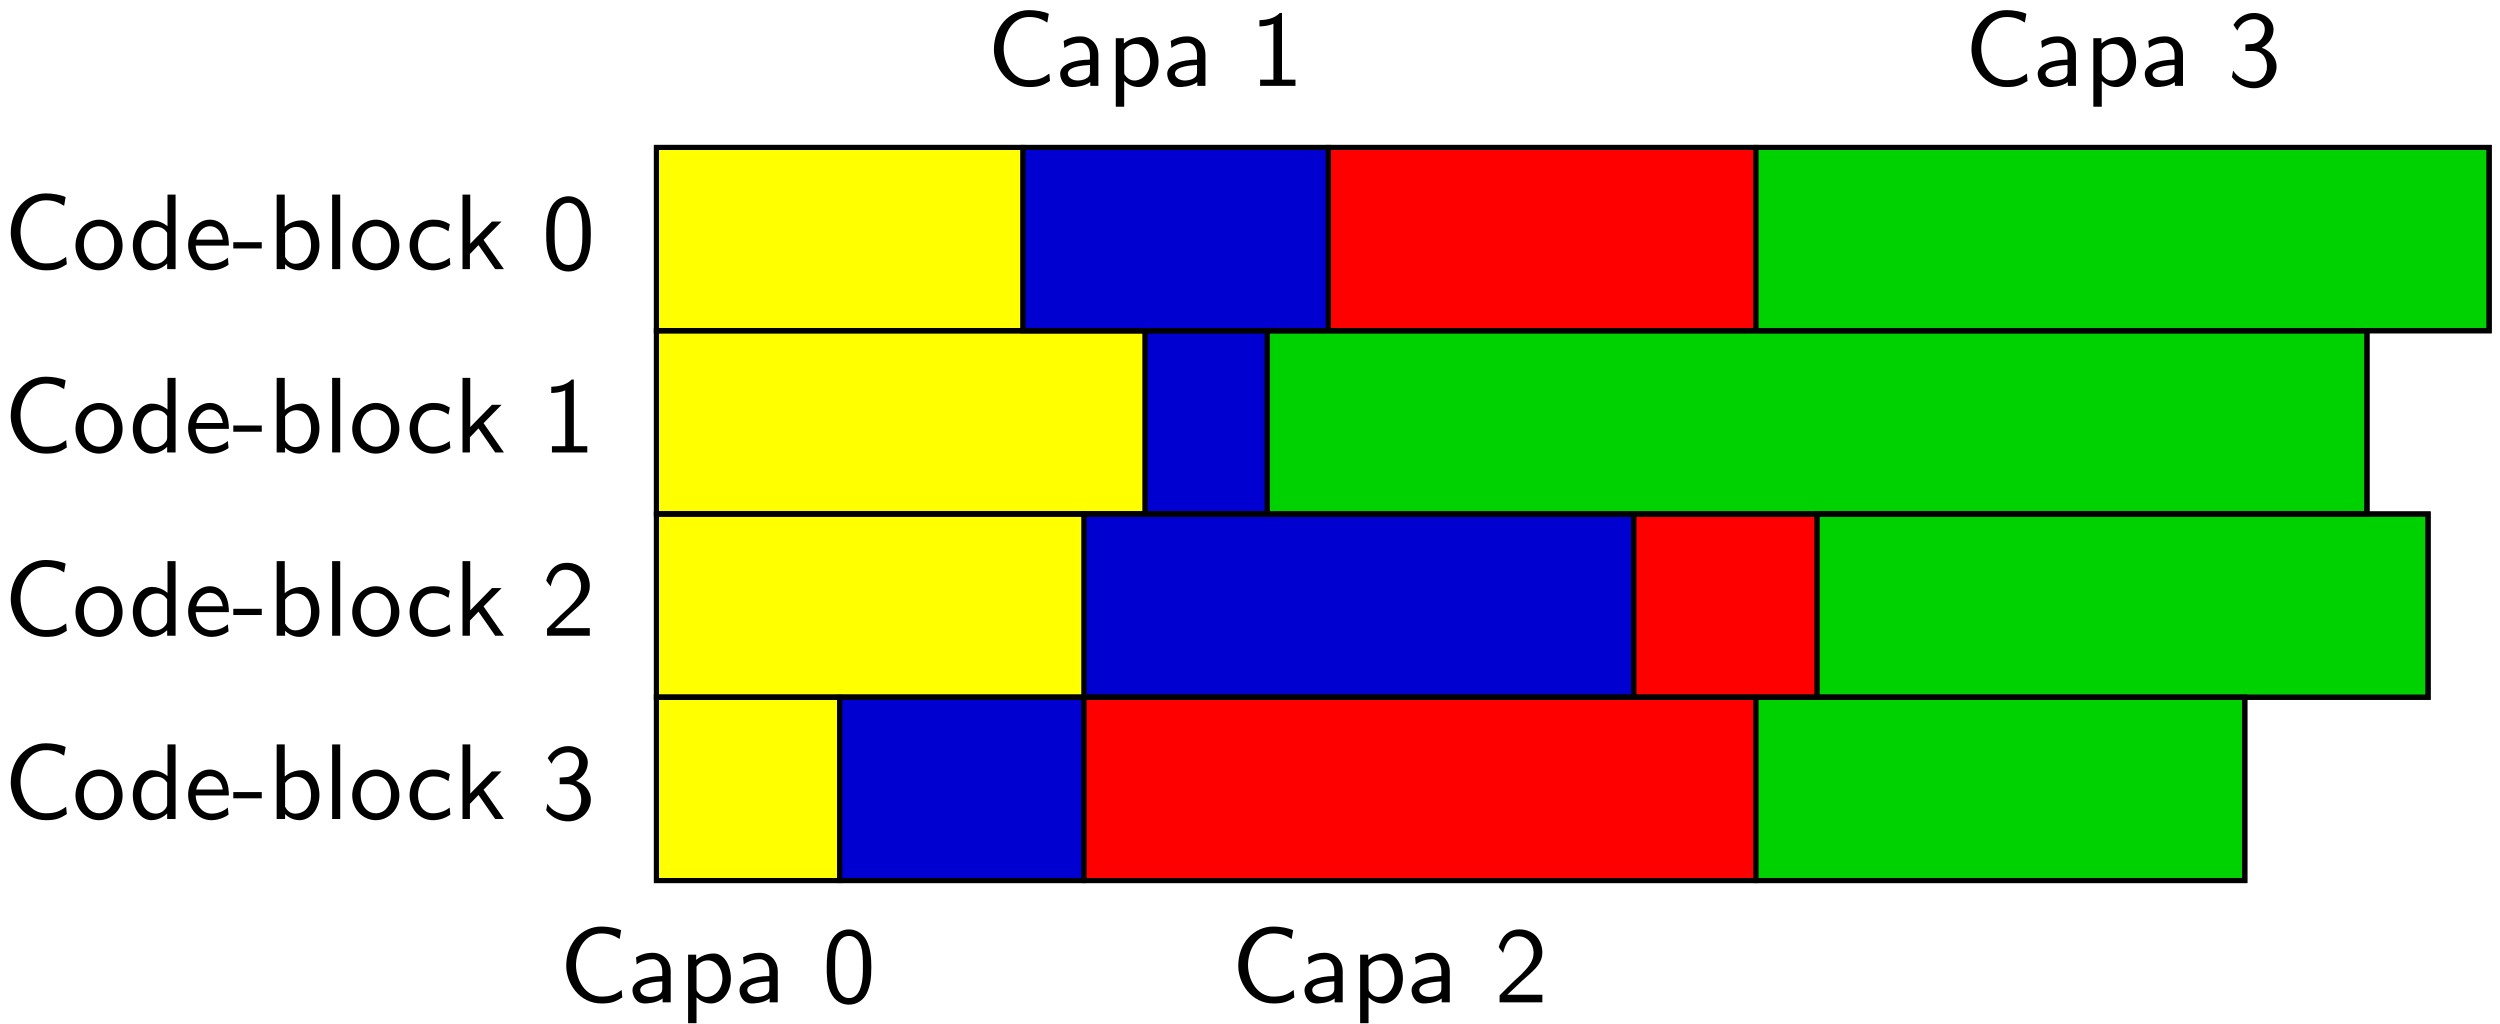
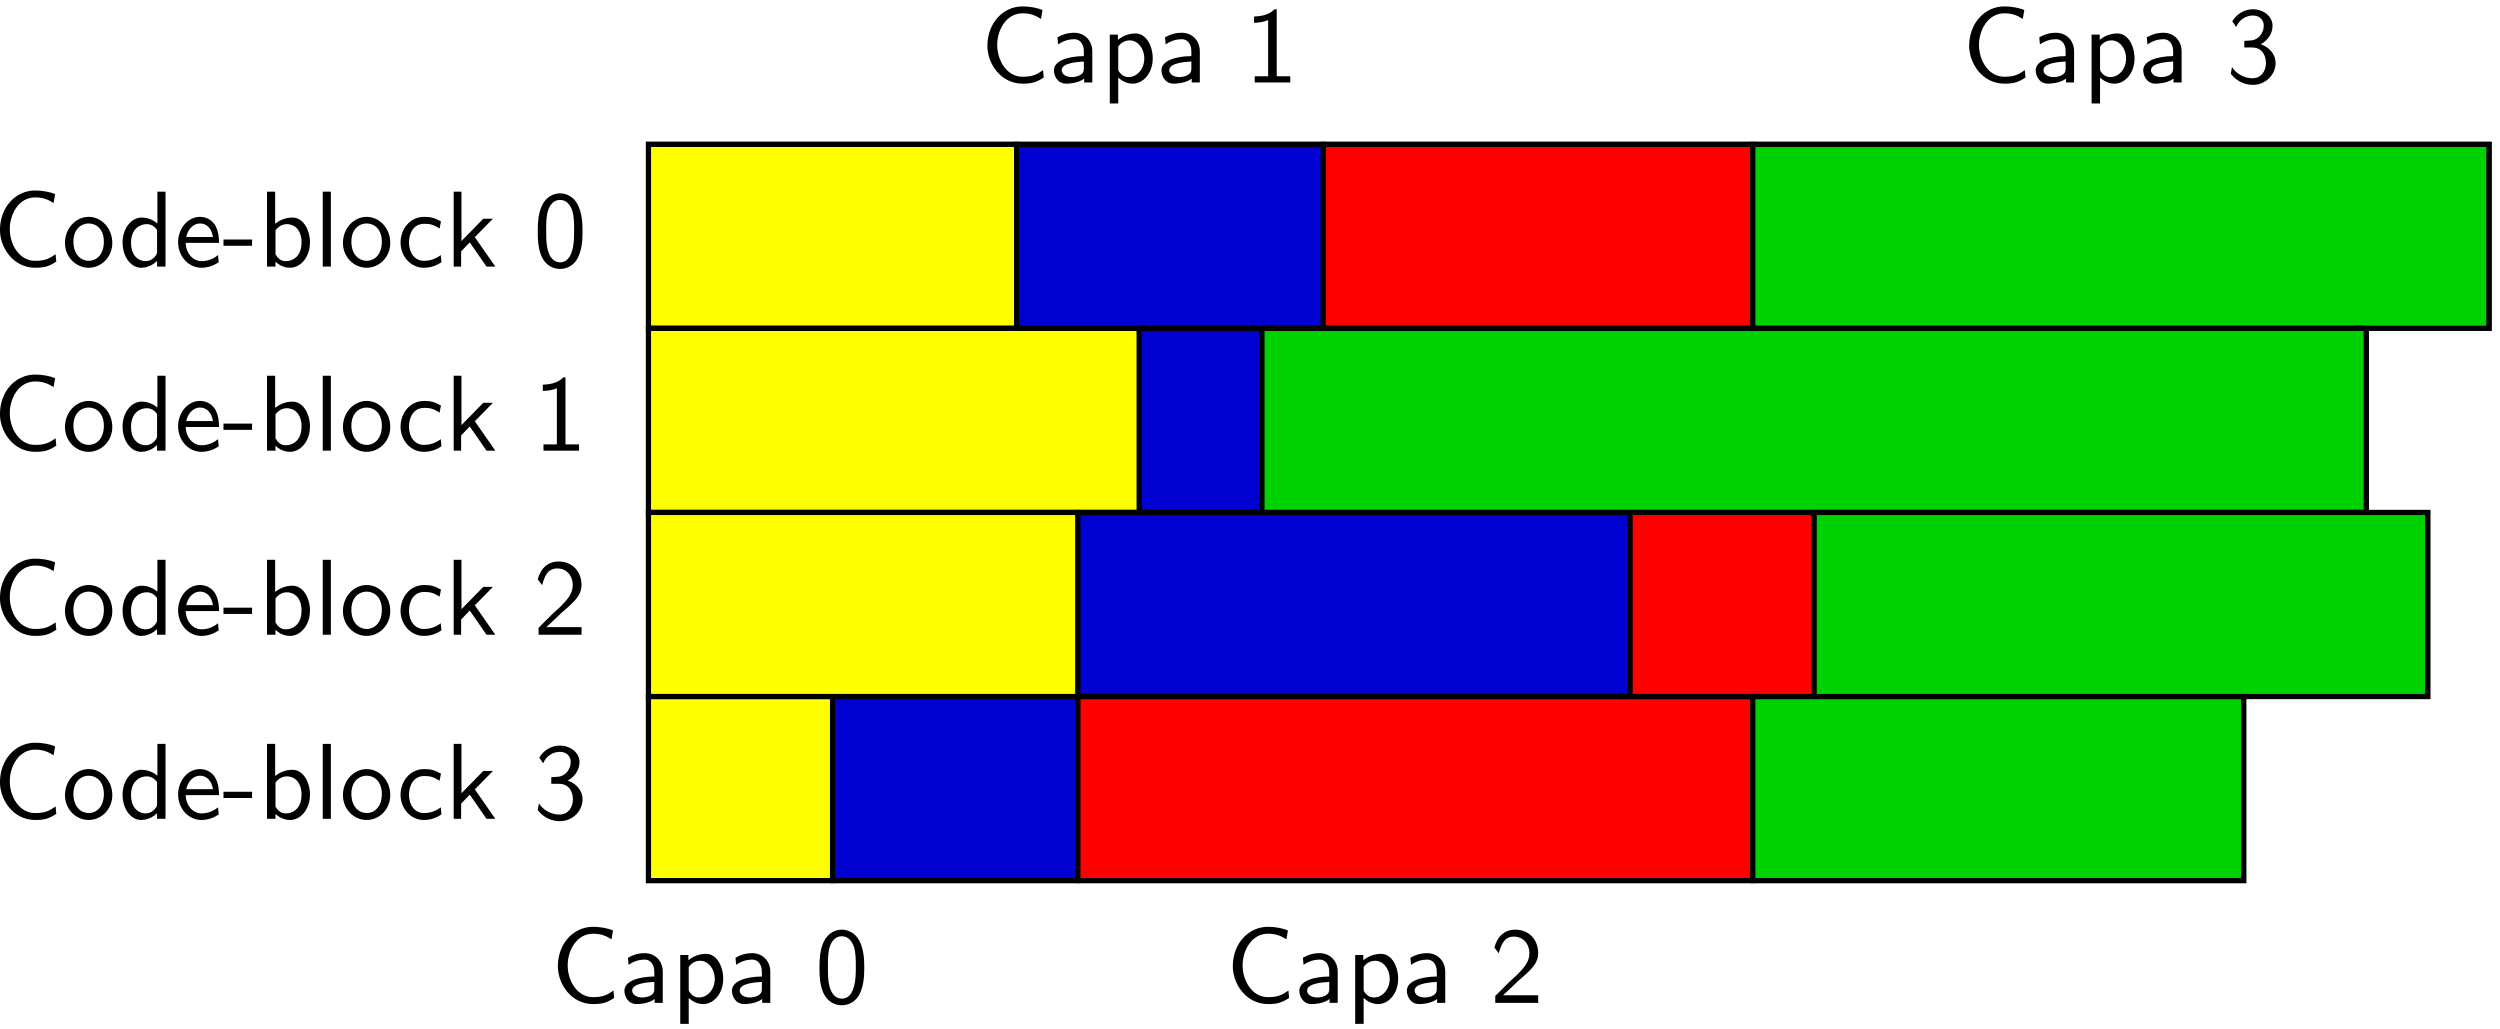
- <svg xmlns="http://www.w3.org/2000/svg" xmlns:xlink="http://www.w3.org/1999/xlink" width="232pt" height="95pt" viewBox="0 0 232 95" version="1.1">
+ <svg xmlns="http://www.w3.org/2000/svg" xmlns:xlink="http://www.w3.org/1999/xlink" width="231" height="95" viewBox="0 0 231 95">
  <defs>
    <g>
-       <symbol overflow="visible" id="glyph0-0">
-         <path style="stroke:none;" d="" />
-       </symbol>
-       <symbol overflow="visible" id="glyph0-1">
-         <path style="stroke:none;" d="M 5.797 -1.141 C 5.219 -0.75 4.875 -0.531 3.891 -0.531 C 2.453 -0.531 1.562 -2.031 1.562 -3.469 C 1.562 -4.828 2.375 -6.391 3.906 -6.391 C 4.609 -6.391 5.062 -6.219 5.609 -5.875 L 5.75 -6.688 C 5.328 -6.891 4.562 -7.031 3.922 -7.031 C 2.078 -7.031 0.656 -5.469 0.656 -3.375 C 0.656 -1.797 1.844 0.109 3.922 0.109 C 4.828 0.109 5.219 -0.047 5.859 -0.453 Z M 5.797 -1.141 " />
-       </symbol>
-       <symbol overflow="visible" id="glyph0-2">
-         <path style="stroke:none;" d="M 3.984 -2.875 C 3.984 -3.891 3.25 -4.594 2.328 -4.594 C 1.688 -4.594 1.234 -4.438 0.766 -4.172 L 0.828 -3.516 C 1.344 -3.875 1.844 -4 2.328 -4 C 2.797 -4 3.203 -3.609 3.203 -2.875 L 3.203 -2.438 C 1.703 -2.422 0.438 -2 0.438 -1.125 C 0.438 -0.703 0.703 0.109 1.578 0.109 C 1.719 0.109 2.656 0.094 3.234 -0.359 L 3.234 0 L 3.984 0 Z M 3.203 -1.312 C 3.203 -1.125 3.203 -0.875 2.859 -0.688 C 2.578 -0.516 2.188 -0.5 2.078 -0.5 C 1.609 -0.5 1.156 -0.734 1.156 -1.141 C 1.156 -1.844 2.766 -1.906 3.203 -1.938 Z M 3.203 -1.312 " />
-       </symbol>
-       <symbol overflow="visible" id="glyph0-3">
-         <path style="stroke:none;" d="M 1.594 -0.453 C 1.906 -0.172 2.344 0.109 2.938 0.109 C 3.906 0.109 4.781 -0.875 4.781 -2.219 C 4.781 -3.422 4.156 -4.531 3.203 -4.531 C 2.609 -4.531 2.031 -4.328 1.562 -3.938 L 1.562 -4.422 L 0.812 -4.422 L 0.812 1.938 L 1.594 1.938 Z M 1.594 -3.312 C 1.828 -3.672 2.219 -3.891 2.656 -3.891 C 3.406 -3.891 4 -3.141 4 -2.219 C 4 -1.203 3.297 -0.5 2.547 -0.5 C 2.156 -0.5 1.891 -0.703 1.688 -0.969 C 1.594 -1.109 1.594 -1.141 1.594 -1.312 Z M 1.594 -3.312 " />
-       </symbol>
-       <symbol overflow="visible" id="glyph0-4">
-         <path style="stroke:none;" d="M 2.984 -6.766 L 2.781 -6.766 C 2.188 -6.156 1.359 -6.125 0.891 -6.094 L 0.891 -5.516 C 1.219 -5.531 1.688 -5.547 2.188 -5.766 L 2.188 -0.578 L 0.953 -0.578 L 0.953 0 L 4.234 0 L 4.234 -0.578 L 2.984 -0.578 Z M 2.984 -6.766 " />
-       </symbol>
-       <symbol overflow="visible" id="glyph0-5">
-         <path style="stroke:none;" d="M 0.922 -5.125 C 1.203 -5.828 1.859 -6.188 2.469 -6.188 C 2.984 -6.188 3.469 -5.875 3.469 -5.25 C 3.469 -4.641 3.062 -4.047 2.453 -3.906 C 2.391 -3.891 2.375 -3.891 1.672 -3.844 L 1.672 -3.234 L 2.375 -3.234 C 3.453 -3.234 3.672 -2.297 3.672 -1.797 C 3.672 -1.031 3.203 -0.391 2.438 -0.391 C 1.75 -0.391 0.969 -0.734 0.531 -1.422 L 0.422 -0.812 C 1.141 0.125 2.062 0.219 2.469 0.219 C 3.672 0.219 4.562 -0.75 4.562 -1.797 C 4.562 -2.703 3.859 -3.312 3.188 -3.531 C 3.938 -3.938 4.281 -4.609 4.281 -5.25 C 4.281 -6.094 3.453 -6.766 2.469 -6.766 C 1.703 -6.766 0.984 -6.359 0.562 -5.656 Z M 0.922 -5.125 " />
-       </symbol>
-       <symbol overflow="visible" id="glyph0-6">
-         <path style="stroke:none;" d="M 4.562 -3.25 C 4.562 -4.031 4.516 -4.969 4.094 -5.766 C 3.688 -6.516 3 -6.766 2.5 -6.766 C 1.906 -6.766 1.203 -6.484 0.797 -5.609 C 0.469 -4.875 0.422 -4.047 0.422 -3.25 C 0.422 -2.469 0.453 -1.734 0.75 -1 C 1.156 -0.047 1.906 0.219 2.484 0.219 C 3.203 0.219 3.844 -0.188 4.156 -0.875 C 4.453 -1.531 4.562 -2.188 4.562 -3.25 Z M 2.5 -0.391 C 1.969 -0.391 1.562 -0.766 1.359 -1.484 C 1.203 -2.047 1.203 -2.594 1.203 -3.375 C 1.203 -4 1.203 -4.594 1.359 -5.141 C 1.422 -5.328 1.672 -6.156 2.484 -6.156 C 3.266 -6.156 3.516 -5.391 3.594 -5.219 C 3.781 -4.656 3.781 -3.984 3.781 -3.375 C 3.781 -2.719 3.781 -2.078 3.594 -1.453 C 3.344 -0.547 2.812 -0.391 2.5 -0.391 Z M 2.5 -0.391 " />
-       </symbol>
-       <symbol overflow="visible" id="glyph0-7">
-         <path style="stroke:none;" d="M 1.734 -1.875 L 0.5 -0.641 L 0.5 0 L 4.469 0 L 4.469 -0.703 L 2.656 -0.703 C 2.547 -0.703 2.422 -0.703 2.297 -0.703 L 1.219 -0.703 C 1.531 -0.984 2.297 -1.719 2.609 -2.016 C 2.797 -2.188 3.297 -2.609 3.484 -2.797 C 3.938 -3.234 4.469 -3.766 4.469 -4.609 C 4.469 -5.766 3.672 -6.766 2.359 -6.766 C 1.219 -6.766 0.656 -5.984 0.422 -5.125 C 0.531 -4.953 0.594 -4.891 0.609 -4.859 C 0.625 -4.844 0.734 -4.719 0.828 -4.578 C 1.031 -5.344 1.312 -6.125 2.219 -6.125 C 3.156 -6.125 3.656 -5.375 3.656 -4.594 C 3.656 -3.75 3.094 -3.188 2.5 -2.578 Z M 1.734 -1.875 " />
-       </symbol>
-       <symbol overflow="visible" id="glyph0-8">
-         <path style="stroke:none;" d="M 4.672 -2.188 C 4.672 -3.531 3.672 -4.594 2.5 -4.594 C 1.266 -4.594 0.297 -3.5 0.297 -2.188 C 0.297 -0.875 1.312 0.109 2.484 0.109 C 3.672 0.109 4.672 -0.891 4.672 -2.188 Z M 2.484 -0.531 C 1.797 -0.531 1.078 -1.094 1.078 -2.297 C 1.078 -3.5 1.828 -3.984 2.484 -3.984 C 3.188 -3.984 3.891 -3.469 3.891 -2.297 C 3.891 -1.109 3.219 -0.531 2.484 -0.531 Z M 2.484 -0.531 " />
-       </symbol>
-       <symbol overflow="visible" id="glyph0-9">
-         <path style="stroke:none;" d="M 4.328 -6.922 L 3.578 -6.922 L 3.578 -3.984 C 3.047 -4.422 2.5 -4.531 2.125 -4.531 C 1.141 -4.531 0.359 -3.5 0.359 -2.219 C 0.359 -0.906 1.125 0.109 2.078 0.109 C 2.406 0.109 2.984 0.016 3.547 -0.516 L 3.547 0 L 4.328 0 Z M 3.547 -1.391 C 3.547 -1.25 3.531 -1.062 3.219 -0.781 C 2.984 -0.578 2.734 -0.5 2.484 -0.5 C 1.859 -0.5 1.141 -0.969 1.141 -2.203 C 1.141 -3.516 2 -3.922 2.578 -3.922 C 3.031 -3.922 3.328 -3.703 3.547 -3.375 Z M 3.547 -1.391 " />
-       </symbol>
-       <symbol overflow="visible" id="glyph0-10">
-         <path style="stroke:none;" d="M 4.125 -2.188 C 4.125 -2.516 4.109 -3.266 3.734 -3.875 C 3.312 -4.484 2.719 -4.594 2.359 -4.594 C 1.25 -4.594 0.344 -3.531 0.344 -2.25 C 0.344 -0.938 1.312 0.109 2.5 0.109 C 3.125 0.109 3.703 -0.125 4.094 -0.406 L 4.031 -1.062 C 3.406 -0.531 2.734 -0.5 2.516 -0.5 C 1.719 -0.5 1.078 -1.203 1.047 -2.188 Z M 1.094 -2.734 C 1.25 -3.484 1.781 -3.984 2.359 -3.984 C 2.875 -3.984 3.422 -3.656 3.562 -2.734 Z M 1.094 -2.734 " />
-       </symbol>
-       <symbol overflow="visible" id="glyph0-11">
-         <path style="stroke:none;" d="M 2.75 -1.922 L 2.75 -2.5 L 0.109 -2.5 L 0.109 -1.922 Z M 2.75 -1.922 " />
-       </symbol>
-       <symbol overflow="visible" id="glyph0-12">
-         <path style="stroke:none;" d="M 1.562 -6.922 L 0.812 -6.922 L 0.812 0 L 1.594 0 L 1.594 -0.453 C 1.828 -0.234 2.266 0.109 2.938 0.109 C 3.922 0.109 4.781 -0.891 4.781 -2.219 C 4.781 -3.453 4.109 -4.531 3.172 -4.531 C 2.781 -4.531 2.156 -4.438 1.562 -3.953 Z M 1.594 -3.344 C 1.75 -3.578 2.109 -3.922 2.656 -3.922 C 3.25 -3.922 4 -3.5 4 -2.219 C 4 -0.922 3.172 -0.5 2.562 -0.5 C 2.172 -0.5 1.844 -0.672 1.594 -1.141 Z M 1.594 -3.344 " />
-       </symbol>
-       <symbol overflow="visible" id="glyph0-13">
-         <path style="stroke:none;" d="M 1.562 -6.922 L 0.812 -6.922 L 0.812 0 L 1.562 0 Z M 1.562 -6.922 " />
-       </symbol>
-       <symbol overflow="visible" id="glyph0-14">
-         <path style="stroke:none;" d="M 4.094 -4.172 C 3.5 -4.5 3.156 -4.594 2.547 -4.594 C 1.172 -4.594 0.359 -3.391 0.359 -2.219 C 0.359 -0.984 1.266 0.109 2.516 0.109 C 3.047 0.109 3.594 -0.031 4.141 -0.406 L 4.078 -1.062 C 3.562 -0.672 3.031 -0.531 2.516 -0.531 C 1.688 -0.531 1.141 -1.25 1.141 -2.219 C 1.141 -3 1.5 -3.953 2.562 -3.953 C 3.078 -3.953 3.422 -3.875 3.969 -3.516 Z M 4.094 -4.172 " />
-       </symbol>
-       <symbol overflow="visible" id="glyph0-15">
-         <path style="stroke:none;" d="M 2.797 -2.719 L 4.469 -4.422 L 3.578 -4.422 L 1.562 -2.359 L 1.562 -6.922 L 0.844 -6.922 L 0.844 0 L 1.531 0 L 1.531 -1.406 L 2.328 -2.234 L 3.875 0 L 4.688 0 Z M 2.797 -2.719 " />
-       </symbol>
+       <g id="glyph-0-0">
+ </g>
+       <g id="glyph-0-1">
+         <path d="M 5.797 -1.141 C 5.219 -0.75 4.875 -0.531 3.891 -0.531 C 2.453 -0.531 1.562 -2.031 1.562 -3.469 C 1.562 -4.828 2.375 -6.391 3.906 -6.391 C 4.609 -6.391 5.062 -6.219 5.609 -5.875 L 5.75 -6.688 C 5.328 -6.891 4.562 -7.031 3.922 -7.031 C 2.078 -7.031 0.656 -5.469 0.656 -3.375 C 0.656 -1.797 1.844 0.109 3.922 0.109 C 4.828 0.109 5.219 -0.047 5.859 -0.453 Z M 5.797 -1.141 " />
+       </g>
+       <g id="glyph-0-2">
+         <path d="M 3.984 -2.875 C 3.984 -3.891 3.25 -4.594 2.328 -4.594 C 1.688 -4.594 1.234 -4.438 0.766 -4.172 L 0.828 -3.516 C 1.344 -3.875 1.844 -4 2.328 -4 C 2.797 -4 3.203 -3.609 3.203 -2.875 L 3.203 -2.438 C 1.703 -2.422 0.438 -2 0.438 -1.125 C 0.438 -0.703 0.703 0.109 1.578 0.109 C 1.719 0.109 2.656 0.094 3.234 -0.359 L 3.234 0 L 3.984 0 Z M 3.203 -1.312 C 3.203 -1.125 3.203 -0.875 2.859 -0.688 C 2.578 -0.516 2.188 -0.5 2.078 -0.5 C 1.609 -0.5 1.156 -0.734 1.156 -1.141 C 1.156 -1.844 2.766 -1.906 3.203 -1.938 Z M 3.203 -1.312 " />
+       </g>
+       <g id="glyph-0-3">
+         <path d="M 1.594 -0.453 C 1.906 -0.172 2.344 0.109 2.938 0.109 C 3.906 0.109 4.781 -0.875 4.781 -2.219 C 4.781 -3.422 4.156 -4.531 3.203 -4.531 C 2.609 -4.531 2.031 -4.328 1.562 -3.938 L 1.562 -4.422 L 0.812 -4.422 L 0.812 1.938 L 1.594 1.938 Z M 1.594 -3.312 C 1.828 -3.672 2.219 -3.891 2.656 -3.891 C 3.406 -3.891 4 -3.141 4 -2.219 C 4 -1.203 3.297 -0.5 2.547 -0.5 C 2.156 -0.5 1.891 -0.703 1.688 -0.969 C 1.594 -1.109 1.594 -1.141 1.594 -1.312 Z M 1.594 -3.312 " />
+       </g>
+       <g id="glyph-0-4">
+         <path d="M 2.984 -6.766 L 2.781 -6.766 C 2.188 -6.156 1.359 -6.125 0.891 -6.094 L 0.891 -5.516 C 1.219 -5.531 1.688 -5.547 2.188 -5.766 L 2.188 -0.578 L 0.953 -0.578 L 0.953 0 L 4.234 0 L 4.234 -0.578 L 2.984 -0.578 Z M 2.984 -6.766 " />
+       </g>
+       <g id="glyph-0-5">
+         <path d="M 0.922 -5.125 C 1.203 -5.828 1.859 -6.188 2.469 -6.188 C 2.984 -6.188 3.469 -5.875 3.469 -5.25 C 3.469 -4.641 3.062 -4.047 2.453 -3.906 C 2.391 -3.891 2.375 -3.891 1.672 -3.844 L 1.672 -3.234 L 2.375 -3.234 C 3.453 -3.234 3.672 -2.297 3.672 -1.797 C 3.672 -1.031 3.203 -0.391 2.438 -0.391 C 1.75 -0.391 0.969 -0.734 0.531 -1.422 L 0.422 -0.812 C 1.141 0.125 2.062 0.219 2.469 0.219 C 3.672 0.219 4.562 -0.75 4.562 -1.797 C 4.562 -2.703 3.859 -3.312 3.188 -3.531 C 3.938 -3.938 4.281 -4.609 4.281 -5.25 C 4.281 -6.094 3.453 -6.766 2.469 -6.766 C 1.703 -6.766 0.984 -6.359 0.562 -5.656 Z M 0.922 -5.125 " />
+       </g>
+       <g id="glyph-0-6">
+         <path d="M 4.562 -3.25 C 4.562 -4.031 4.516 -4.969 4.094 -5.766 C 3.688 -6.516 3 -6.766 2.5 -6.766 C 1.906 -6.766 1.203 -6.484 0.797 -5.609 C 0.469 -4.875 0.422 -4.047 0.422 -3.25 C 0.422 -2.469 0.453 -1.734 0.75 -1 C 1.156 -0.047 1.906 0.219 2.484 0.219 C 3.203 0.219 3.844 -0.188 4.156 -0.875 C 4.453 -1.531 4.562 -2.188 4.562 -3.25 Z M 2.5 -0.391 C 1.969 -0.391 1.562 -0.766 1.359 -1.484 C 1.203 -2.047 1.203 -2.594 1.203 -3.375 C 1.203 -4 1.203 -4.594 1.359 -5.141 C 1.422 -5.328 1.672 -6.156 2.484 -6.156 C 3.266 -6.156 3.516 -5.391 3.594 -5.219 C 3.781 -4.656 3.781 -3.984 3.781 -3.375 C 3.781 -2.719 3.781 -2.078 3.594 -1.453 C 3.344 -0.547 2.812 -0.391 2.5 -0.391 Z M 2.5 -0.391 " />
+       </g>
+       <g id="glyph-0-7">
+         <path d="M 1.734 -1.875 L 0.5 -0.641 L 0.5 0 L 4.469 0 L 4.469 -0.703 L 2.656 -0.703 C 2.547 -0.703 2.422 -0.703 2.297 -0.703 L 1.219 -0.703 C 1.531 -0.984 2.297 -1.719 2.609 -2.016 C 2.797 -2.188 3.297 -2.609 3.484 -2.797 C 3.938 -3.234 4.469 -3.766 4.469 -4.609 C 4.469 -5.766 3.672 -6.766 2.359 -6.766 C 1.219 -6.766 0.656 -5.984 0.422 -5.125 C 0.531 -4.953 0.594 -4.891 0.609 -4.859 C 0.625 -4.844 0.734 -4.719 0.828 -4.578 C 1.031 -5.344 1.312 -6.125 2.219 -6.125 C 3.156 -6.125 3.656 -5.375 3.656 -4.594 C 3.656 -3.75 3.094 -3.188 2.5 -2.578 Z M 1.734 -1.875 " />
+       </g>
+       <g id="glyph-0-8">
+         <path d="M 4.672 -2.188 C 4.672 -3.531 3.672 -4.594 2.5 -4.594 C 1.266 -4.594 0.297 -3.5 0.297 -2.188 C 0.297 -0.875 1.312 0.109 2.484 0.109 C 3.672 0.109 4.672 -0.891 4.672 -2.188 Z M 2.484 -0.531 C 1.797 -0.531 1.078 -1.094 1.078 -2.297 C 1.078 -3.5 1.828 -3.984 2.484 -3.984 C 3.188 -3.984 3.891 -3.469 3.891 -2.297 C 3.891 -1.109 3.219 -0.531 2.484 -0.531 Z M 2.484 -0.531 " />
+       </g>
+       <g id="glyph-0-9">
+         <path d="M 4.328 -6.922 L 3.578 -6.922 L 3.578 -3.984 C 3.047 -4.422 2.5 -4.531 2.125 -4.531 C 1.141 -4.531 0.359 -3.5 0.359 -2.219 C 0.359 -0.906 1.125 0.109 2.078 0.109 C 2.406 0.109 2.984 0.016 3.547 -0.516 L 3.547 0 L 4.328 0 Z M 3.547 -1.391 C 3.547 -1.25 3.531 -1.062 3.219 -0.781 C 2.984 -0.578 2.734 -0.5 2.484 -0.5 C 1.859 -0.5 1.141 -0.969 1.141 -2.203 C 1.141 -3.516 2 -3.922 2.578 -3.922 C 3.031 -3.922 3.328 -3.703 3.547 -3.375 Z M 3.547 -1.391 " />
+       </g>
+       <g id="glyph-0-10">
+         <path d="M 4.125 -2.188 C 4.125 -2.516 4.109 -3.266 3.734 -3.875 C 3.312 -4.484 2.719 -4.594 2.359 -4.594 C 1.25 -4.594 0.344 -3.531 0.344 -2.25 C 0.344 -0.938 1.312 0.109 2.5 0.109 C 3.125 0.109 3.703 -0.125 4.094 -0.406 L 4.031 -1.062 C 3.406 -0.531 2.734 -0.5 2.516 -0.5 C 1.719 -0.5 1.078 -1.203 1.047 -2.188 Z M 1.094 -2.734 C 1.25 -3.484 1.781 -3.984 2.359 -3.984 C 2.875 -3.984 3.422 -3.656 3.562 -2.734 Z M 1.094 -2.734 " />
+       </g>
+       <g id="glyph-0-11">
+         <path d="M 2.75 -1.922 L 2.75 -2.5 L 0.109 -2.5 L 0.109 -1.922 Z M 2.75 -1.922 " />
+       </g>
+       <g id="glyph-0-12">
+         <path d="M 1.562 -6.922 L 0.812 -6.922 L 0.812 0 L 1.594 0 L 1.594 -0.453 C 1.828 -0.234 2.266 0.109 2.938 0.109 C 3.922 0.109 4.781 -0.891 4.781 -2.219 C 4.781 -3.453 4.109 -4.531 3.172 -4.531 C 2.781 -4.531 2.156 -4.438 1.562 -3.953 Z M 1.594 -3.344 C 1.75 -3.578 2.109 -3.922 2.656 -3.922 C 3.25 -3.922 4 -3.5 4 -2.219 C 4 -0.922 3.172 -0.5 2.562 -0.5 C 2.172 -0.5 1.844 -0.672 1.594 -1.141 Z M 1.594 -3.344 " />
+       </g>
+       <g id="glyph-0-13">
+         <path d="M 1.562 -6.922 L 0.812 -6.922 L 0.812 0 L 1.562 0 Z M 1.562 -6.922 " />
+       </g>
+       <g id="glyph-0-14">
+         <path d="M 4.094 -4.172 C 3.5 -4.5 3.156 -4.594 2.547 -4.594 C 1.172 -4.594 0.359 -3.391 0.359 -2.219 C 0.359 -0.984 1.266 0.109 2.516 0.109 C 3.047 0.109 3.594 -0.031 4.141 -0.406 L 4.078 -1.062 C 3.562 -0.672 3.031 -0.531 2.516 -0.531 C 1.688 -0.531 1.141 -1.25 1.141 -2.219 C 1.141 -3 1.5 -3.953 2.562 -3.953 C 3.078 -3.953 3.422 -3.875 3.969 -3.516 Z M 4.094 -4.172 " />
+       </g>
+       <g id="glyph-0-15">
+         <path d="M 2.797 -2.719 L 4.469 -4.422 L 3.578 -4.422 L 1.562 -2.359 L 1.562 -6.922 L 0.844 -6.922 L 0.844 0 L 1.531 0 L 1.531 -1.406 L 2.328 -2.234 L 3.875 0 L 4.688 0 Z M 2.797 -2.719 " />
+       </g>
    </g>
-     <clipPath id="clip1">
-       <path d="M 162 13 L 231.945 13 L 231.945 31 L 162 31 Z M 162 13 " />
+     <clipPath id="clip-0">
+       <path clip-rule="nonzero" d="M 161 13 L 230.945 13 L 230.945 31 L 161 31 Z M 161 13 " />
    </clipPath>
-     <clipPath id="clip2">
-       <path d="M 60 13 L 231.945 13 L 231.945 31 L 60 31 Z M 60 13 " />
+     <clipPath id="clip-1">
+       <path clip-rule="nonzero" d="M 59 13 L 230.945 13 L 230.945 31 L 59 31 Z M 59 13 " />
    </clipPath>
  </defs>
-   <g id="surface1">
-     <path style="fill-rule:evenodd;fill:rgb(100%,100%,0%);fill-opacity:1;stroke-width:4.724;stroke-linecap:butt;stroke-linejoin:miter;stroke:rgb(0%,0%,0%);stroke-opacity:1;stroke-miterlimit:10;" d="M 599.74 657.876 L 939.896 657.876 L 939.896 827.954 L 599.74 827.954 Z M 599.74 657.876 " transform="matrix(0.1,0,0,-0.1,0.944,96.479)" />
-     <path style="fill-rule:evenodd;fill:rgb(100%,100%,0%);fill-opacity:1;stroke-width:4.724;stroke-linecap:butt;stroke-linejoin:miter;stroke:rgb(0%,0%,0%);stroke-opacity:1;stroke-miterlimit:10;" d="M 599.74 487.798 L 1053.255 487.798 L 1053.255 657.876 L 599.74 657.876 Z M 599.74 487.798 " transform="matrix(0.1,0,0,-0.1,0.944,96.479)" />
-     <path style="fill-rule:evenodd;fill:rgb(100%,100%,0%);fill-opacity:1;stroke-width:4.724;stroke-linecap:butt;stroke-linejoin:miter;stroke:rgb(0%,0%,0%);stroke-opacity:1;stroke-miterlimit:10;" d="M 599.74 317.72 L 996.576 317.72 L 996.576 487.798 L 599.74 487.798 Z M 599.74 317.72 " transform="matrix(0.1,0,0,-0.1,0.944,96.479)" />
-     <path style="fill-rule:evenodd;fill:rgb(100%,100%,0%);fill-opacity:1;stroke-width:4.724;stroke-linecap:butt;stroke-linejoin:miter;stroke:rgb(0%,0%,0%);stroke-opacity:1;stroke-miterlimit:10;" d="M 599.74 147.642 L 769.818 147.642 L 769.818 317.72 L 599.74 317.72 Z M 599.74 147.642 " transform="matrix(0.1,0,0,-0.1,0.944,96.479)" />
-     <path style="fill-rule:evenodd;fill:rgb(0%,0%,82.031%);fill-opacity:1;stroke-width:4.724;stroke-linecap:butt;stroke-linejoin:miter;stroke:rgb(0%,0%,0%);stroke-opacity:1;stroke-miterlimit:10;" d="M 939.896 657.876 L 1223.333 657.876 L 1223.333 827.954 L 939.896 827.954 Z M 939.896 657.876 " transform="matrix(0.1,0,0,-0.1,0.944,96.479)" />
-     <path style="fill-rule:evenodd;fill:rgb(0%,0%,82.031%);fill-opacity:1;stroke-width:4.724;stroke-linecap:butt;stroke-linejoin:miter;stroke:rgb(0%,0%,0%);stroke-opacity:1;stroke-miterlimit:10;" d="M 1053.255 487.798 L 1166.654 487.798 L 1166.654 657.876 L 1053.255 657.876 Z M 1053.255 487.798 " transform="matrix(0.1,0,0,-0.1,0.944,96.479)" />
-     <path style="fill-rule:evenodd;fill:rgb(0%,0%,82.031%);fill-opacity:1;stroke-width:4.724;stroke-linecap:butt;stroke-linejoin:miter;stroke:rgb(0%,0%,0%);stroke-opacity:1;stroke-miterlimit:10;" d="M 996.576 317.72 L 1506.81 317.72 L 1506.81 487.798 L 996.576 487.798 Z M 996.576 317.72 " transform="matrix(0.1,0,0,-0.1,0.944,96.479)" />
-     <path style="fill-rule:evenodd;fill:rgb(0%,0%,82.031%);fill-opacity:1;stroke-width:4.724;stroke-linecap:butt;stroke-linejoin:miter;stroke:rgb(0%,0%,0%);stroke-opacity:1;stroke-miterlimit:10;" d="M 769.818 147.642 L 996.576 147.642 L 996.576 317.72 L 769.818 317.72 Z M 769.818 147.642 " transform="matrix(0.1,0,0,-0.1,0.944,96.479)" />
-     <path style="fill-rule:evenodd;fill:rgb(100%,0%,0%);fill-opacity:1;stroke-width:4.724;stroke-linecap:butt;stroke-linejoin:miter;stroke:rgb(0%,0%,0%);stroke-opacity:1;stroke-miterlimit:10;" d="M 1223.333 657.876 L 1620.169 657.876 L 1620.169 827.954 L 1223.333 827.954 Z M 1223.333 657.876 " transform="matrix(0.1,0,0,-0.1,0.944,96.479)" />
-     <path style="fill-rule:evenodd;fill:rgb(100%,0%,0%);fill-opacity:1;stroke-width:4.724;stroke-linecap:butt;stroke-linejoin:miter;stroke:rgb(0%,0%,0%);stroke-opacity:1;stroke-miterlimit:10;" d="M 1506.81 317.72 L 1676.888 317.72 L 1676.888 487.798 L 1506.81 487.798 Z M 1506.81 317.72 " transform="matrix(0.1,0,0,-0.1,0.944,96.479)" />
-     <path style="fill-rule:evenodd;fill:rgb(100%,0%,0%);fill-opacity:1;stroke-width:4.724;stroke-linecap:butt;stroke-linejoin:miter;stroke:rgb(0%,0%,0%);stroke-opacity:1;stroke-miterlimit:10;" d="M 996.576 147.642 L 1620.169 147.642 L 1620.169 317.72 L 996.576 317.72 Z M 996.576 147.642 " transform="matrix(0.1,0,0,-0.1,0.944,96.479)" />
-     <path style=" stroke:none;fill-rule:evenodd;fill:rgb(0%,82.031%,0%);fill-opacity:1;" d="M 162.961 30.691 L 230.992 30.691 L 230.992 13.684 L 162.961 13.684 Z M 162.961 30.691 " />
-     <g clip-path="url(#clip1)" clip-rule="nonzero">
-       <path style="fill:none;stroke-width:4.724;stroke-linecap:butt;stroke-linejoin:miter;stroke:rgb(0%,0%,0%);stroke-opacity:1;stroke-miterlimit:10;" d="M 1620.169 657.876 L 2300.482 657.876 L 2300.482 827.954 L 1620.169 827.954 Z M 1620.169 657.876 " transform="matrix(0.1,0,0,-0.1,0.944,96.479)" />
-     </g>
-     <path style="fill-rule:evenodd;fill:rgb(0%,82.031%,0%);fill-opacity:1;stroke-width:4.724;stroke-linecap:butt;stroke-linejoin:miter;stroke:rgb(0%,0%,0%);stroke-opacity:1;stroke-miterlimit:10;" d="M 1166.654 487.798 L 2187.083 487.798 L 2187.083 657.876 L 1166.654 657.876 Z M 1166.654 487.798 " transform="matrix(0.1,0,0,-0.1,0.944,96.479)" />
-     <path style="fill-rule:evenodd;fill:rgb(0%,82.031%,0%);fill-opacity:1;stroke-width:4.724;stroke-linecap:butt;stroke-linejoin:miter;stroke:rgb(0%,0%,0%);stroke-opacity:1;stroke-miterlimit:10;" d="M 1676.888 317.72 L 2243.802 317.72 L 2243.802 487.798 L 1676.888 487.798 Z M 1676.888 317.72 " transform="matrix(0.1,0,0,-0.1,0.944,96.479)" />
-     <path style="fill-rule:evenodd;fill:rgb(0%,82.031%,0%);fill-opacity:1;stroke-width:4.724;stroke-linecap:butt;stroke-linejoin:miter;stroke:rgb(0%,0%,0%);stroke-opacity:1;stroke-miterlimit:10;" d="M 1620.169 147.642 L 2073.724 147.642 L 2073.724 317.72 L 1620.169 317.72 Z M 1620.169 147.642 " transform="matrix(0.1,0,0,-0.1,0.944,96.479)" />
-     <g clip-path="url(#clip2)" clip-rule="nonzero">
-       <path style="fill:none;stroke-width:4.724;stroke-linecap:butt;stroke-linejoin:miter;stroke:rgb(0%,0%,0%);stroke-opacity:1;stroke-miterlimit:10;" d="M 599.74 657.876 L 2300.482 657.876 L 2300.482 827.954 L 599.74 827.954 Z M 599.74 657.876 " transform="matrix(0.1,0,0,-0.1,0.944,96.479)" />
-     </g>
-     <path style="fill:none;stroke-width:4.724;stroke-linecap:butt;stroke-linejoin:miter;stroke:rgb(0%,0%,0%);stroke-opacity:1;stroke-miterlimit:10;" d="M 599.74 487.798 L 2187.083 487.798 L 2187.083 657.876 L 599.74 657.876 Z M 599.74 487.798 " transform="matrix(0.1,0,0,-0.1,0.944,96.479)" />
-     <path style="fill:none;stroke-width:4.724;stroke-linecap:butt;stroke-linejoin:miter;stroke:rgb(0%,0%,0%);stroke-opacity:1;stroke-miterlimit:10;" d="M 599.74 317.72 L 2243.802 317.72 L 2243.802 487.798 L 599.74 487.798 Z M 599.74 317.72 " transform="matrix(0.1,0,0,-0.1,0.944,96.479)" />
-     <path style="fill:none;stroke-width:4.724;stroke-linecap:butt;stroke-linejoin:miter;stroke:rgb(0%,0%,0%);stroke-opacity:1;stroke-miterlimit:10;" d="M 599.74 147.642 L 2073.724 147.642 L 2073.724 317.72 L 599.74 317.72 Z M 599.74 147.642 " transform="matrix(0.1,0,0,-0.1,0.944,96.479)" />
-     <g style="fill:rgb(0%,0%,0%);fill-opacity:1;">
-       <use xlink:href="#glyph0-1" x="91.579" y="7.969" />
-       <use xlink:href="#glyph0-2" x="97.944" y="7.969" />
-       <use xlink:href="#glyph0-3" x="102.732" y="7.969" />
-       <use xlink:href="#glyph0-2" x="107.88" y="7.969" />
-     </g>
-     <g style="fill:rgb(0%,0%,0%);fill-opacity:1;">
-       <use xlink:href="#glyph0-4" x="115.985" y="7.969" />
-     </g>
-     <g style="fill:rgb(0%,0%,0%);fill-opacity:1;">
-       <use xlink:href="#glyph0-1" x="182.296" y="7.969" />
-       <use xlink:href="#glyph0-2" x="188.662" y="7.969" />
-       <use xlink:href="#glyph0-3" x="193.45" y="7.969" />
-       <use xlink:href="#glyph0-2" x="198.597" y="7.969" />
-     </g>
-     <g style="fill:rgb(0%,0%,0%);fill-opacity:1;">
-       <use xlink:href="#glyph0-5" x="206.703" y="7.969" />
-     </g>
-     <g style="fill:rgb(0%,0%,0%);fill-opacity:1;">
-       <use xlink:href="#glyph0-1" x="51.891" y="93.014" />
-       <use xlink:href="#glyph0-2" x="58.256" y="93.014" />
-       <use xlink:href="#glyph0-3" x="63.044" y="93.014" />
-       <use xlink:href="#glyph0-2" x="68.192" y="93.014" />
-     </g>
-     <g style="fill:rgb(0%,0%,0%);fill-opacity:1;">
-       <use xlink:href="#glyph0-6" x="76.297" y="93.014" />
-     </g>
-     <g style="fill:rgb(0%,0%,0%);fill-opacity:1;">
-       <use xlink:href="#glyph0-1" x="114.255" y="93.014" />
-       <use xlink:href="#glyph0-2" x="120.62" y="93.014" />
-       <use xlink:href="#glyph0-3" x="125.408" y="93.014" />
-       <use xlink:href="#glyph0-2" x="130.556" y="93.014" />
-     </g>
-     <g style="fill:rgb(0%,0%,0%);fill-opacity:1;">
-       <use xlink:href="#glyph0-7" x="138.661" y="93.014" />
-     </g>
-     <g style="fill:rgb(0%,0%,0%);fill-opacity:1;">
-       <use xlink:href="#glyph0-1" x="0.341" y="24.978" />
-       <use xlink:href="#glyph0-8" x="6.706" y="24.978" />
-     </g>
-     <g style="fill:rgb(0%,0%,0%);fill-opacity:1;">
-       <use xlink:href="#glyph0-9" x="11.966" y="24.978" />
-       <use xlink:href="#glyph0-10" x="17.114" y="24.978" />
-       <use xlink:href="#glyph0-11" x="21.541" y="24.978" />
-       <use xlink:href="#glyph0-12" x="24.862" y="24.978" />
-       <use xlink:href="#glyph0-13" x="30.01" y="24.978" />
-       <use xlink:href="#glyph0-8" x="32.39" y="24.978" />
-     </g>
-     <g style="fill:rgb(0%,0%,0%);fill-opacity:1;">
-       <use xlink:href="#glyph0-14" x="37.65" y="24.978" />
-       <use xlink:href="#glyph0-15" x="42.077" y="24.978" />
-     </g>
-     <g style="fill:rgb(0%,0%,0%);fill-opacity:1;">
-       <use xlink:href="#glyph0-6" x="50.266" y="24.978" />
-     </g>
-     <g style="fill:rgb(0%,0%,0%);fill-opacity:1;">
-       <use xlink:href="#glyph0-1" x="0.341" y="58.996" />
-       <use xlink:href="#glyph0-8" x="6.706" y="58.996" />
-     </g>
-     <g style="fill:rgb(0%,0%,0%);fill-opacity:1;">
-       <use xlink:href="#glyph0-9" x="11.966" y="58.996" />
-       <use xlink:href="#glyph0-10" x="17.114" y="58.996" />
-       <use xlink:href="#glyph0-11" x="21.541" y="58.996" />
-       <use xlink:href="#glyph0-12" x="24.862" y="58.996" />
-       <use xlink:href="#glyph0-13" x="30.01" y="58.996" />
-       <use xlink:href="#glyph0-8" x="32.39" y="58.996" />
-     </g>
-     <g style="fill:rgb(0%,0%,0%);fill-opacity:1;">
-       <use xlink:href="#glyph0-14" x="37.65" y="58.996" />
-       <use xlink:href="#glyph0-15" x="42.077" y="58.996" />
-     </g>
-     <g style="fill:rgb(0%,0%,0%);fill-opacity:1;">
-       <use xlink:href="#glyph0-7" x="50.266" y="58.996" />
-     </g>
-     <g style="fill:rgb(0%,0%,0%);fill-opacity:1;">
-       <use xlink:href="#glyph0-1" x="0.341" y="76.005" />
-       <use xlink:href="#glyph0-8" x="6.706" y="76.005" />
-     </g>
-     <g style="fill:rgb(0%,0%,0%);fill-opacity:1;">
-       <use xlink:href="#glyph0-9" x="11.966" y="76.005" />
-       <use xlink:href="#glyph0-10" x="17.114" y="76.005" />
-       <use xlink:href="#glyph0-11" x="21.541" y="76.005" />
-       <use xlink:href="#glyph0-12" x="24.862" y="76.005" />
-       <use xlink:href="#glyph0-13" x="30.01" y="76.005" />
-       <use xlink:href="#glyph0-8" x="32.39" y="76.005" />
-     </g>
-     <g style="fill:rgb(0%,0%,0%);fill-opacity:1;">
-       <use xlink:href="#glyph0-14" x="37.65" y="76.005" />
-       <use xlink:href="#glyph0-15" x="42.077" y="76.005" />
-     </g>
-     <g style="fill:rgb(0%,0%,0%);fill-opacity:1;">
-       <use xlink:href="#glyph0-5" x="50.266" y="76.005" />
-     </g>
-     <g style="fill:rgb(0%,0%,0%);fill-opacity:1;">
-       <use xlink:href="#glyph0-1" x="0.341" y="41.987" />
-       <use xlink:href="#glyph0-8" x="6.706" y="41.987" />
-     </g>
-     <g style="fill:rgb(0%,0%,0%);fill-opacity:1;">
-       <use xlink:href="#glyph0-9" x="11.966" y="41.987" />
-       <use xlink:href="#glyph0-10" x="17.114" y="41.987" />
-       <use xlink:href="#glyph0-11" x="21.541" y="41.987" />
-       <use xlink:href="#glyph0-12" x="24.862" y="41.987" />
-       <use xlink:href="#glyph0-13" x="30.01" y="41.987" />
-       <use xlink:href="#glyph0-8" x="32.39" y="41.987" />
-     </g>
-     <g style="fill:rgb(0%,0%,0%);fill-opacity:1;">
-       <use xlink:href="#glyph0-14" x="37.65" y="41.987" />
-       <use xlink:href="#glyph0-15" x="42.077" y="41.987" />
-     </g>
-     <g style="fill:rgb(0%,0%,0%);fill-opacity:1;">
-       <use xlink:href="#glyph0-4" x="50.266" y="41.987" />
-     </g>
+   <path fill-rule="evenodd" fill="rgb(100%, 100%, 0%)" fill-opacity="1" stroke-width="4.724" stroke-linecap="butt" stroke-linejoin="miter" stroke="rgb(0%, 0%, 0%)" stroke-opacity="1" stroke-miterlimit="10" d="M 599.74 657.883 L 939.896 657.883 L 939.896 827.961 L 599.74 827.961 Z M 599.74 657.883 " transform="matrix(0.1, 0, 0, -0.1, -0.056, 96.132)" />
+   <path fill-rule="evenodd" fill="rgb(100%, 100%, 0%)" fill-opacity="1" stroke-width="4.724" stroke-linecap="butt" stroke-linejoin="miter" stroke="rgb(0%, 0%, 0%)" stroke-opacity="1" stroke-miterlimit="10" d="M 599.74 487.804 L 1053.255 487.804 L 1053.255 657.883 L 599.74 657.883 Z M 599.74 487.804 " transform="matrix(0.1, 0, 0, -0.1, -0.056, 96.132)" />
+   <path fill-rule="evenodd" fill="rgb(100%, 100%, 0%)" fill-opacity="1" stroke-width="4.724" stroke-linecap="butt" stroke-linejoin="miter" stroke="rgb(0%, 0%, 0%)" stroke-opacity="1" stroke-miterlimit="10" d="M 599.74 317.726 L 996.576 317.726 L 996.576 487.804 L 599.74 487.804 Z M 599.74 317.726 " transform="matrix(0.1, 0, 0, -0.1, -0.056, 96.132)" />
+   <path fill-rule="evenodd" fill="rgb(100%, 100%, 0%)" fill-opacity="1" stroke-width="4.724" stroke-linecap="butt" stroke-linejoin="miter" stroke="rgb(0%, 0%, 0%)" stroke-opacity="1" stroke-miterlimit="10" d="M 599.74 147.648 L 769.818 147.648 L 769.818 317.726 L 599.74 317.726 Z M 599.74 147.648 " transform="matrix(0.1, 0, 0, -0.1, -0.056, 96.132)" />
+   <path fill-rule="evenodd" fill="rgb(0%, 0%, 82.031%)" fill-opacity="1" stroke-width="4.724" stroke-linecap="butt" stroke-linejoin="miter" stroke="rgb(0%, 0%, 0%)" stroke-opacity="1" stroke-miterlimit="10" d="M 939.896 657.883 L 1223.333 657.883 L 1223.333 827.961 L 939.896 827.961 Z M 939.896 657.883 " transform="matrix(0.1, 0, 0, -0.1, -0.056, 96.132)" />
+   <path fill-rule="evenodd" fill="rgb(0%, 0%, 82.031%)" fill-opacity="1" stroke-width="4.724" stroke-linecap="butt" stroke-linejoin="miter" stroke="rgb(0%, 0%, 0%)" stroke-opacity="1" stroke-miterlimit="10" d="M 1053.255 487.804 L 1166.654 487.804 L 1166.654 657.883 L 1053.255 657.883 Z M 1053.255 487.804 " transform="matrix(0.1, 0, 0, -0.1, -0.056, 96.132)" />
+   <path fill-rule="evenodd" fill="rgb(0%, 0%, 82.031%)" fill-opacity="1" stroke-width="4.724" stroke-linecap="butt" stroke-linejoin="miter" stroke="rgb(0%, 0%, 0%)" stroke-opacity="1" stroke-miterlimit="10" d="M 996.576 317.726 L 1506.81 317.726 L 1506.81 487.804 L 996.576 487.804 Z M 996.576 317.726 " transform="matrix(0.1, 0, 0, -0.1, -0.056, 96.132)" />
+   <path fill-rule="evenodd" fill="rgb(0%, 0%, 82.031%)" fill-opacity="1" stroke-width="4.724" stroke-linecap="butt" stroke-linejoin="miter" stroke="rgb(0%, 0%, 0%)" stroke-opacity="1" stroke-miterlimit="10" d="M 769.818 147.648 L 996.576 147.648 L 996.576 317.726 L 769.818 317.726 Z M 769.818 147.648 " transform="matrix(0.1, 0, 0, -0.1, -0.056, 96.132)" />
+   <path fill-rule="evenodd" fill="rgb(100%, 0%, 0%)" fill-opacity="1" stroke-width="4.724" stroke-linecap="butt" stroke-linejoin="miter" stroke="rgb(0%, 0%, 0%)" stroke-opacity="1" stroke-miterlimit="10" d="M 1223.333 657.883 L 1620.169 657.883 L 1620.169 827.961 L 1223.333 827.961 Z M 1223.333 657.883 " transform="matrix(0.1, 0, 0, -0.1, -0.056, 96.132)" />
+   <path fill-rule="evenodd" fill="rgb(100%, 0%, 0%)" fill-opacity="1" stroke-width="4.724" stroke-linecap="butt" stroke-linejoin="miter" stroke="rgb(0%, 0%, 0%)" stroke-opacity="1" stroke-miterlimit="10" d="M 1506.81 317.726 L 1676.888 317.726 L 1676.888 487.804 L 1506.81 487.804 Z M 1506.81 317.726 " transform="matrix(0.1, 0, 0, -0.1, -0.056, 96.132)" />
+   <path fill-rule="evenodd" fill="rgb(100%, 0%, 0%)" fill-opacity="1" stroke-width="4.724" stroke-linecap="butt" stroke-linejoin="miter" stroke="rgb(0%, 0%, 0%)" stroke-opacity="1" stroke-miterlimit="10" d="M 996.576 147.648 L 1620.169 147.648 L 1620.169 317.726 L 996.576 317.726 Z M 996.576 147.648 " transform="matrix(0.1, 0, 0, -0.1, -0.056, 96.132)" />
+   <path fill-rule="evenodd" fill="rgb(0%, 82.031%, 0%)" fill-opacity="1" d="M 161.961 30.344 L 229.992 30.344 L 229.992 13.336 L 161.961 13.336 Z M 161.961 30.344 " />
+   <g clip-path="url(#clip-0)">
+     <path fill="none" stroke-width="4.724" stroke-linecap="butt" stroke-linejoin="miter" stroke="rgb(0%, 0%, 0%)" stroke-opacity="1" stroke-miterlimit="10" d="M 1620.169 657.883 L 2300.482 657.883 L 2300.482 827.961 L 1620.169 827.961 Z M 1620.169 657.883 " transform="matrix(0.1, 0, 0, -0.1, -0.056, 96.132)" />
+   </g>
+   <path fill-rule="evenodd" fill="rgb(0%, 82.031%, 0%)" fill-opacity="1" stroke-width="4.724" stroke-linecap="butt" stroke-linejoin="miter" stroke="rgb(0%, 0%, 0%)" stroke-opacity="1" stroke-miterlimit="10" d="M 1166.654 487.804 L 2187.083 487.804 L 2187.083 657.883 L 1166.654 657.883 Z M 1166.654 487.804 " transform="matrix(0.1, 0, 0, -0.1, -0.056, 96.132)" />
+   <path fill-rule="evenodd" fill="rgb(0%, 82.031%, 0%)" fill-opacity="1" stroke-width="4.724" stroke-linecap="butt" stroke-linejoin="miter" stroke="rgb(0%, 0%, 0%)" stroke-opacity="1" stroke-miterlimit="10" d="M 1676.888 317.726 L 2243.802 317.726 L 2243.802 487.804 L 1676.888 487.804 Z M 1676.888 317.726 " transform="matrix(0.1, 0, 0, -0.1, -0.056, 96.132)" />
+   <path fill-rule="evenodd" fill="rgb(0%, 82.031%, 0%)" fill-opacity="1" stroke-width="4.724" stroke-linecap="butt" stroke-linejoin="miter" stroke="rgb(0%, 0%, 0%)" stroke-opacity="1" stroke-miterlimit="10" d="M 1620.169 147.648 L 2073.724 147.648 L 2073.724 317.726 L 1620.169 317.726 Z M 1620.169 147.648 " transform="matrix(0.1, 0, 0, -0.1, -0.056, 96.132)" />
+   <g clip-path="url(#clip-1)">
+     <path fill="none" stroke-width="4.724" stroke-linecap="butt" stroke-linejoin="miter" stroke="rgb(0%, 0%, 0%)" stroke-opacity="1" stroke-miterlimit="10" d="M 599.74 657.883 L 2300.482 657.883 L 2300.482 827.961 L 599.74 827.961 Z M 599.74 657.883 " transform="matrix(0.1, 0, 0, -0.1, -0.056, 96.132)" />
+   </g>
+   <path fill="none" stroke-width="4.724" stroke-linecap="butt" stroke-linejoin="miter" stroke="rgb(0%, 0%, 0%)" stroke-opacity="1" stroke-miterlimit="10" d="M 599.74 487.804 L 2187.083 487.804 L 2187.083 657.883 L 599.74 657.883 Z M 599.74 487.804 " transform="matrix(0.1, 0, 0, -0.1, -0.056, 96.132)" />
+   <path fill="none" stroke-width="4.724" stroke-linecap="butt" stroke-linejoin="miter" stroke="rgb(0%, 0%, 0%)" stroke-opacity="1" stroke-miterlimit="10" d="M 599.74 317.726 L 2243.802 317.726 L 2243.802 487.804 L 599.74 487.804 Z M 599.74 317.726 " transform="matrix(0.1, 0, 0, -0.1, -0.056, 96.132)" />
+   <path fill="none" stroke-width="4.724" stroke-linecap="butt" stroke-linejoin="miter" stroke="rgb(0%, 0%, 0%)" stroke-opacity="1" stroke-miterlimit="10" d="M 599.74 147.648 L 2073.724 147.648 L 2073.724 317.726 L 599.74 317.726 Z M 599.74 147.648 " transform="matrix(0.1, 0, 0, -0.1, -0.056, 96.132)" />
+   <g fill="rgb(0%, 0%, 0%)" fill-opacity="1">
+     <use xlink:href="#glyph-0-1" x="90.579" y="7.622" />
+     <use xlink:href="#glyph-0-2" x="96.944" y="7.622" />
+     <use xlink:href="#glyph-0-3" x="101.732" y="7.622" />
+     <use xlink:href="#glyph-0-2" x="106.88" y="7.622" />
+   </g>
+   <g fill="rgb(0%, 0%, 0%)" fill-opacity="1">
+     <use xlink:href="#glyph-0-4" x="114.985" y="7.622" />
+   </g>
+   <g fill="rgb(0%, 0%, 0%)" fill-opacity="1">
+     <use xlink:href="#glyph-0-1" x="181.296" y="7.622" />
+     <use xlink:href="#glyph-0-2" x="187.662" y="7.622" />
+     <use xlink:href="#glyph-0-3" x="192.45" y="7.622" />
+     <use xlink:href="#glyph-0-2" x="197.597" y="7.622" />
+   </g>
+   <g fill="rgb(0%, 0%, 0%)" fill-opacity="1">
+     <use xlink:href="#glyph-0-5" x="205.703" y="7.622" />
+   </g>
+   <g fill="rgb(0%, 0%, 0%)" fill-opacity="1">
+     <use xlink:href="#glyph-0-1" x="50.891" y="92.667" />
+     <use xlink:href="#glyph-0-2" x="57.256" y="92.667" />
+     <use xlink:href="#glyph-0-3" x="62.044" y="92.667" />
+     <use xlink:href="#glyph-0-2" x="67.192" y="92.667" />
+   </g>
+   <g fill="rgb(0%, 0%, 0%)" fill-opacity="1">
+     <use xlink:href="#glyph-0-6" x="75.297" y="92.667" />
+   </g>
+   <g fill="rgb(0%, 0%, 0%)" fill-opacity="1">
+     <use xlink:href="#glyph-0-1" x="113.255" y="92.667" />
+     <use xlink:href="#glyph-0-2" x="119.62" y="92.667" />
+     <use xlink:href="#glyph-0-3" x="124.408" y="92.667" />
+     <use xlink:href="#glyph-0-2" x="129.556" y="92.667" />
+   </g>
+   <g fill="rgb(0%, 0%, 0%)" fill-opacity="1">
+     <use xlink:href="#glyph-0-7" x="137.661" y="92.667" />
+   </g>
+   <g fill="rgb(0%, 0%, 0%)" fill-opacity="1">
+     <use xlink:href="#glyph-0-1" x="-0.659" y="24.631" />
+     <use xlink:href="#glyph-0-8" x="5.706" y="24.631" />
+   </g>
+   <g fill="rgb(0%, 0%, 0%)" fill-opacity="1">
+     <use xlink:href="#glyph-0-9" x="10.966" y="24.631" />
+     <use xlink:href="#glyph-0-10" x="16.114" y="24.631" />
+     <use xlink:href="#glyph-0-11" x="20.541" y="24.631" />
+     <use xlink:href="#glyph-0-12" x="23.862" y="24.631" />
+     <use xlink:href="#glyph-0-13" x="29.01" y="24.631" />
+     <use xlink:href="#glyph-0-8" x="31.39" y="24.631" />
+   </g>
+   <g fill="rgb(0%, 0%, 0%)" fill-opacity="1">
+     <use xlink:href="#glyph-0-14" x="36.65" y="24.631" />
+     <use xlink:href="#glyph-0-15" x="41.077" y="24.631" />
+   </g>
+   <g fill="rgb(0%, 0%, 0%)" fill-opacity="1">
+     <use xlink:href="#glyph-0-6" x="49.266" y="24.631" />
+   </g>
+   <g fill="rgb(0%, 0%, 0%)" fill-opacity="1">
+     <use xlink:href="#glyph-0-1" x="-0.659" y="58.649" />
+     <use xlink:href="#glyph-0-8" x="5.706" y="58.649" />
+   </g>
+   <g fill="rgb(0%, 0%, 0%)" fill-opacity="1">
+     <use xlink:href="#glyph-0-9" x="10.966" y="58.649" />
+     <use xlink:href="#glyph-0-10" x="16.114" y="58.649" />
+     <use xlink:href="#glyph-0-11" x="20.541" y="58.649" />
+     <use xlink:href="#glyph-0-12" x="23.862" y="58.649" />
+     <use xlink:href="#glyph-0-13" x="29.01" y="58.649" />
+     <use xlink:href="#glyph-0-8" x="31.39" y="58.649" />
+   </g>
+   <g fill="rgb(0%, 0%, 0%)" fill-opacity="1">
+     <use xlink:href="#glyph-0-14" x="36.65" y="58.649" />
+     <use xlink:href="#glyph-0-15" x="41.077" y="58.649" />
+   </g>
+   <g fill="rgb(0%, 0%, 0%)" fill-opacity="1">
+     <use xlink:href="#glyph-0-7" x="49.266" y="58.649" />
+   </g>
+   <g fill="rgb(0%, 0%, 0%)" fill-opacity="1">
+     <use xlink:href="#glyph-0-1" x="-0.659" y="75.658" />
+     <use xlink:href="#glyph-0-8" x="5.706" y="75.658" />
+   </g>
+   <g fill="rgb(0%, 0%, 0%)" fill-opacity="1">
+     <use xlink:href="#glyph-0-9" x="10.966" y="75.658" />
+     <use xlink:href="#glyph-0-10" x="16.114" y="75.658" />
+     <use xlink:href="#glyph-0-11" x="20.541" y="75.658" />
+     <use xlink:href="#glyph-0-12" x="23.862" y="75.658" />
+     <use xlink:href="#glyph-0-13" x="29.01" y="75.658" />
+     <use xlink:href="#glyph-0-8" x="31.39" y="75.658" />
+   </g>
+   <g fill="rgb(0%, 0%, 0%)" fill-opacity="1">
+     <use xlink:href="#glyph-0-14" x="36.65" y="75.658" />
+     <use xlink:href="#glyph-0-15" x="41.077" y="75.658" />
+   </g>
+   <g fill="rgb(0%, 0%, 0%)" fill-opacity="1">
+     <use xlink:href="#glyph-0-5" x="49.266" y="75.658" />
+   </g>
+   <g fill="rgb(0%, 0%, 0%)" fill-opacity="1">
+     <use xlink:href="#glyph-0-1" x="-0.659" y="41.64" />
+     <use xlink:href="#glyph-0-8" x="5.706" y="41.64" />
+   </g>
+   <g fill="rgb(0%, 0%, 0%)" fill-opacity="1">
+     <use xlink:href="#glyph-0-9" x="10.966" y="41.64" />
+     <use xlink:href="#glyph-0-10" x="16.114" y="41.64" />
+     <use xlink:href="#glyph-0-11" x="20.541" y="41.64" />
+     <use xlink:href="#glyph-0-12" x="23.862" y="41.64" />
+     <use xlink:href="#glyph-0-13" x="29.01" y="41.64" />
+     <use xlink:href="#glyph-0-8" x="31.39" y="41.64" />
+   </g>
+   <g fill="rgb(0%, 0%, 0%)" fill-opacity="1">
+     <use xlink:href="#glyph-0-14" x="36.65" y="41.64" />
+     <use xlink:href="#glyph-0-15" x="41.077" y="41.64" />
+   </g>
+   <g fill="rgb(0%, 0%, 0%)" fill-opacity="1">
+     <use xlink:href="#glyph-0-4" x="49.266" y="41.64" />
  </g>
</svg>
